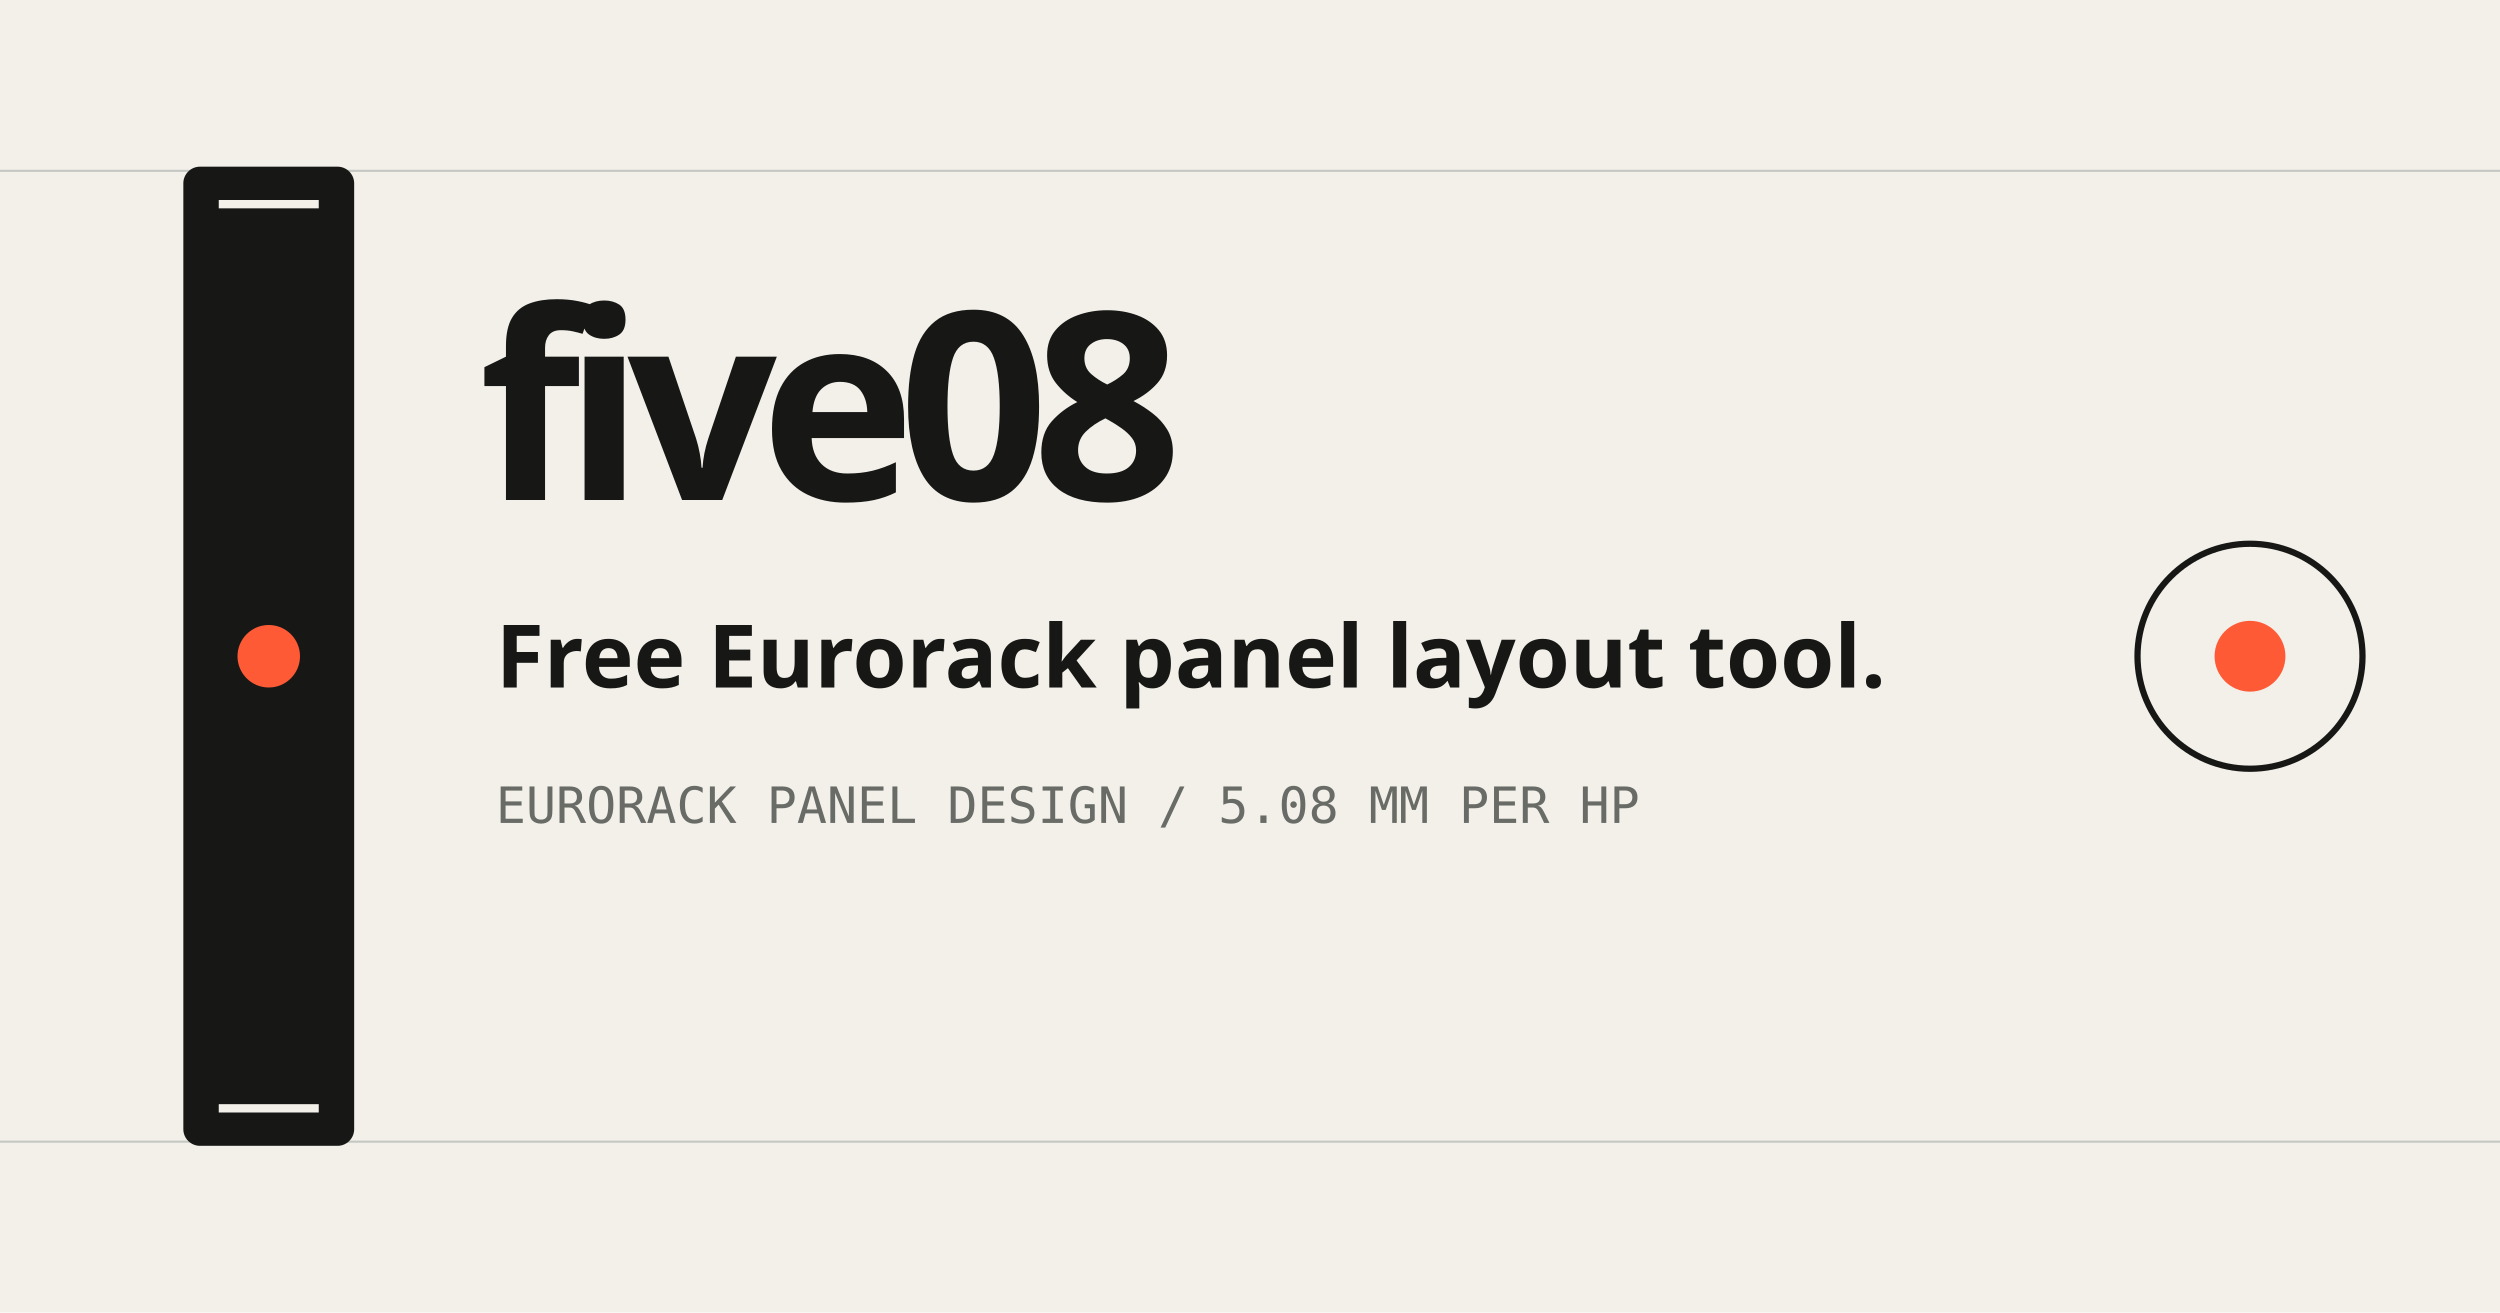
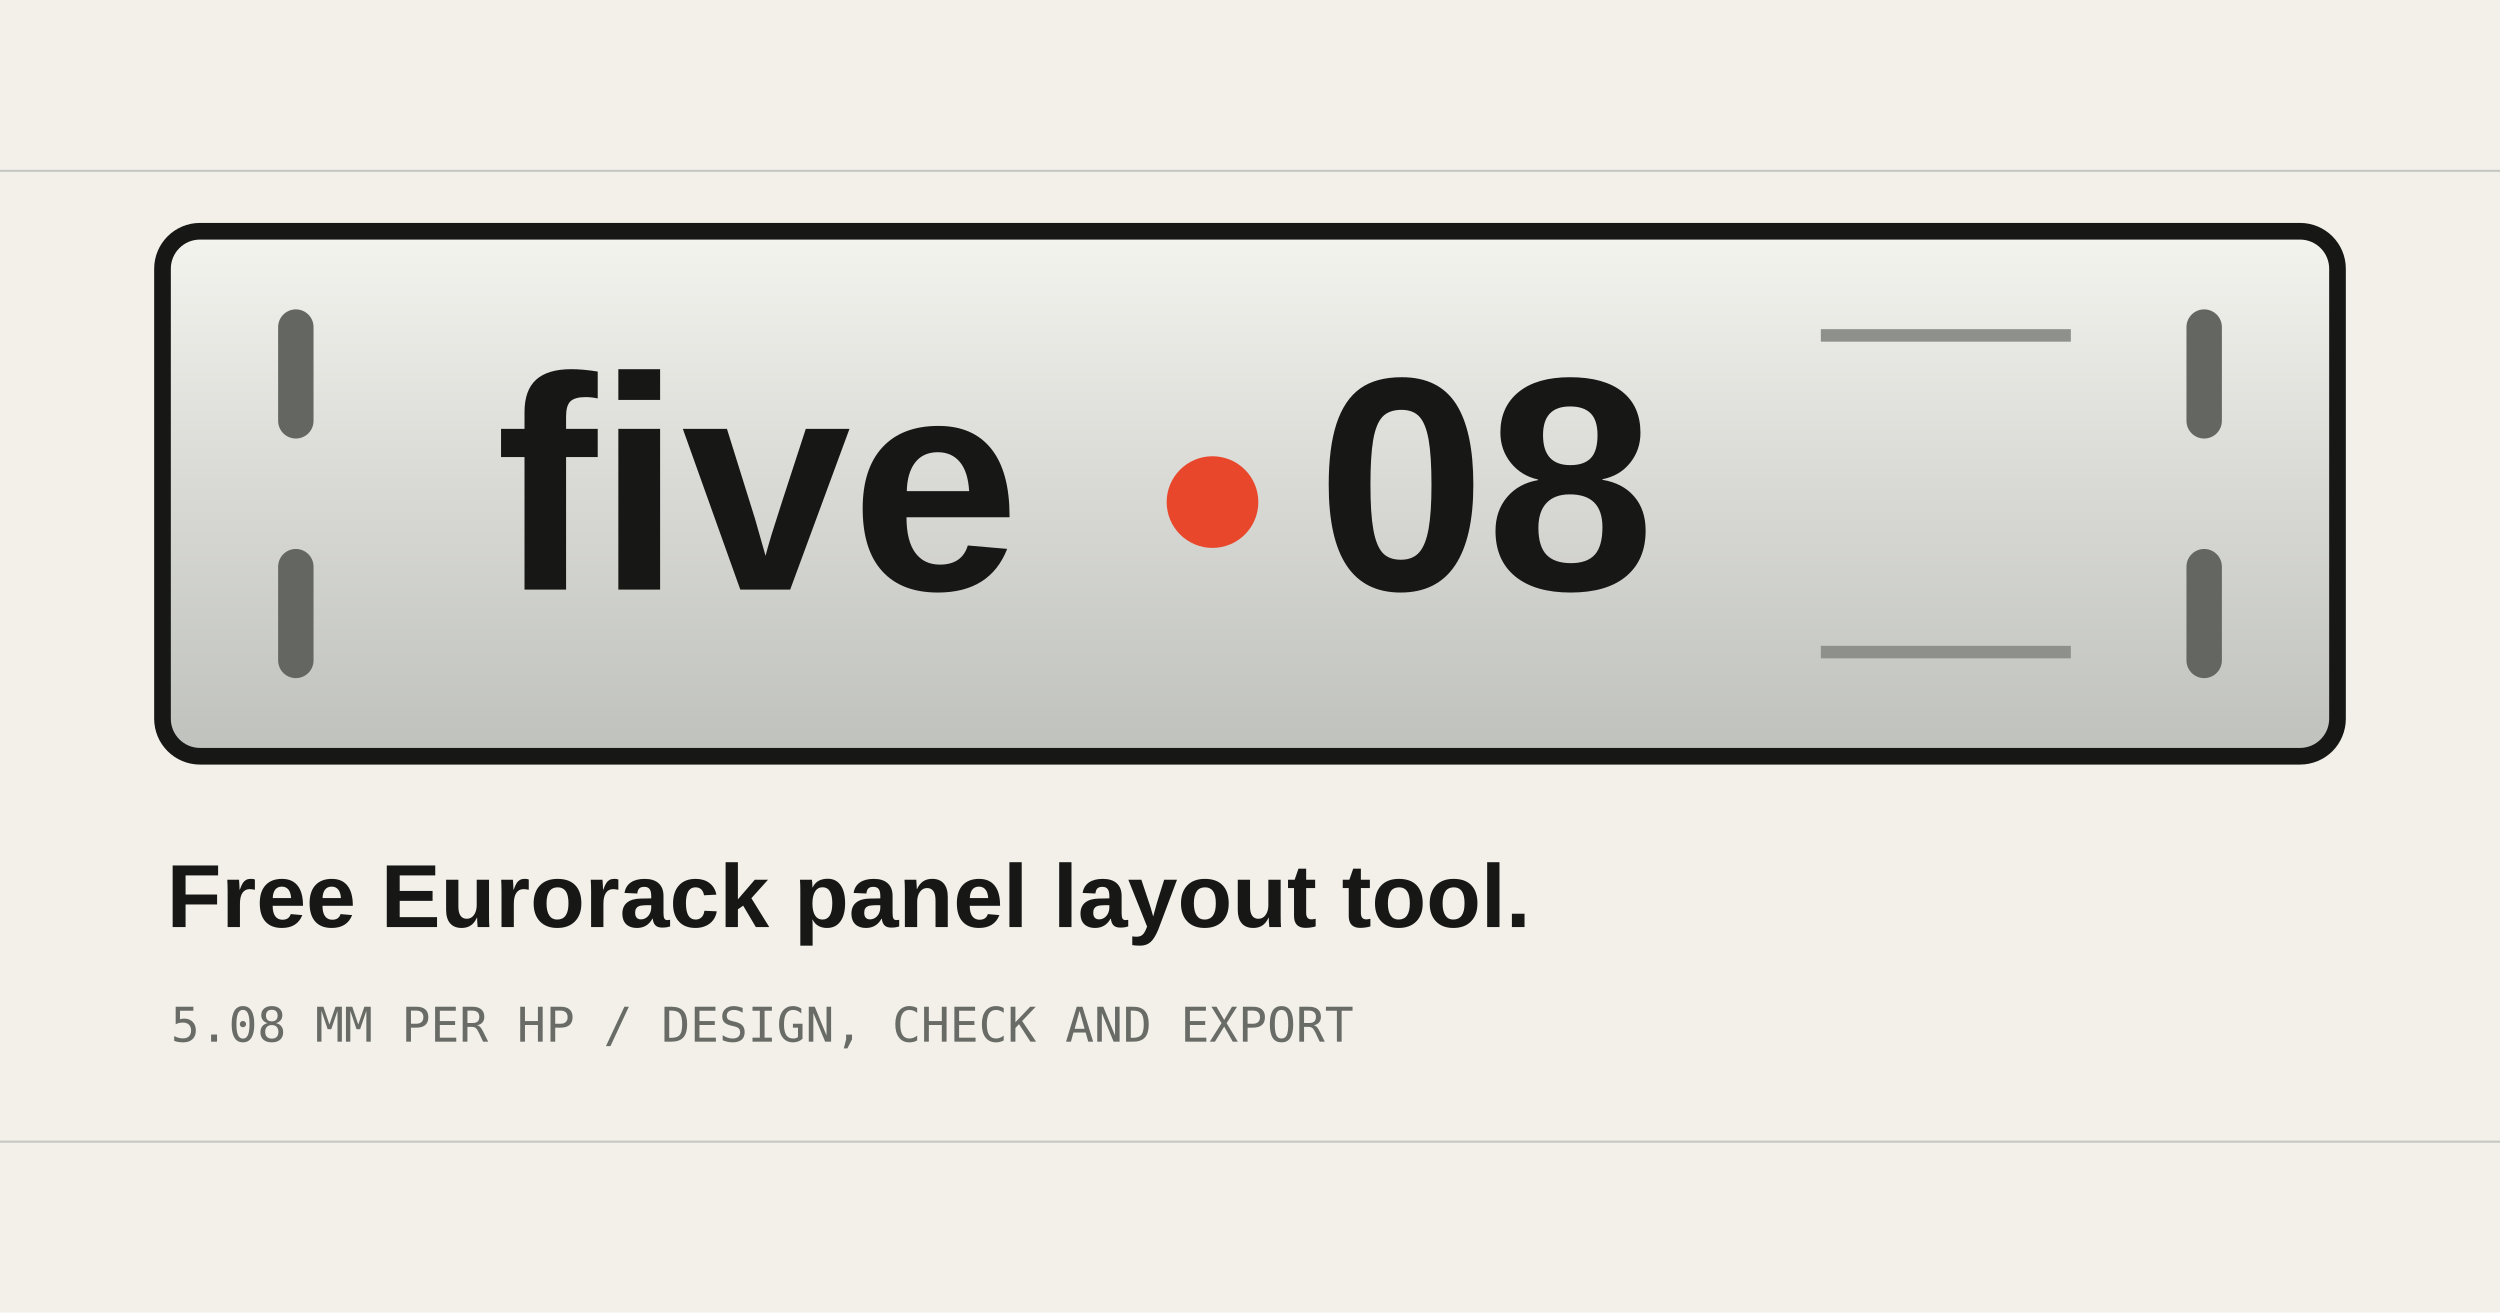
- <svg xmlns="http://www.w3.org/2000/svg" width="1200" height="630" viewBox="0 0 1200 630">
+ <svg xmlns="http://www.w3.org/2000/svg" width="1200" height="630" viewBox="0 0 1200 630" role="img" aria-labelledby="title desc">
+   <defs>
+     <linearGradient id="metal" x1="0" y1="0" x2="0" y2="1">
+       <stop offset="0" stop-color="#f4f4ef" />
+       <stop offset=".48" stop-color="#d9dad5" />
+       <stop offset="1" stop-color="#bfc1bc" />
+     </linearGradient>
+   </defs>
  <rect width="1200" height="630" fill="#f2f0e9" />
  <path d="M0 82h1200M0 548h1200" stroke="#c5c7c3" />
-   <g transform="translate(88 80)">
-     <rect width="82" height="470" rx="8" fill="#171816" />
-     <path d="M17 18h48M17 452h48" stroke="#f2f0e9" stroke-width="4" />
-     <circle cx="41" cy="235" r="15" fill="#ff5a36" />
+   <g transform="translate(78 111)">
+     <rect x="3" y="3" width="1044" height="252" rx="18" fill="#171816" opacity=".12" />
+     <rect width="1044" height="252" rx="18" fill="url(#metal)" stroke="#171816" stroke-width="8" />
+     <path d="M64 46v45M64 161v45M980 46v45M980 161v45" stroke="#646661" stroke-width="17" stroke-linecap="round" />
+     <text x="160" y="172" fill="#171816" font-family="Arial,Helvetica,sans-serif" font-size="146" font-weight="700">five</text>
+     <circle cx="504" cy="130" r="22" fill="#e8472c" />
+     <text x="554" y="172" fill="#171816" font-family="Arial,Helvetica,sans-serif" font-size="146" font-weight="700">08</text>
+     <path d="M796 50h120M796 202h120" stroke="#8e908b" stroke-width="6" />
  </g>
-   <text x="230" y="240" fill="#171816" font-family="system-ui,sans-serif" font-size="126" font-weight="700" letter-spacing="-8">five08</text>
-   <text x="238" y="330" fill="#171816" font-family="system-ui,sans-serif" font-size="42" font-weight="600">Free Eurorack panel layout tool.</text>
-   <text x="238" y="395" fill="#686b66" font-family="ui-monospace,monospace" font-size="24">EURORACK PANEL DESIGN / 5.08 MM PER HP</text>
-   <circle cx="1080" cy="315" r="54" fill="none" stroke="#171816" stroke-width="3" />
-   <circle cx="1080" cy="315" r="17" fill="#ff5a36" />
+   <text x="80" y="445" fill="#171816" font-family="Arial,Helvetica,sans-serif" font-size="43" font-weight="600">Free Eurorack panel layout tool.</text>
+   <text x="82" y="500" fill="#686b66" font-family="ui-monospace,monospace" font-size="23">5.08 MM PER HP  /  DESIGN, CHECK AND EXPORT</text>
</svg>
